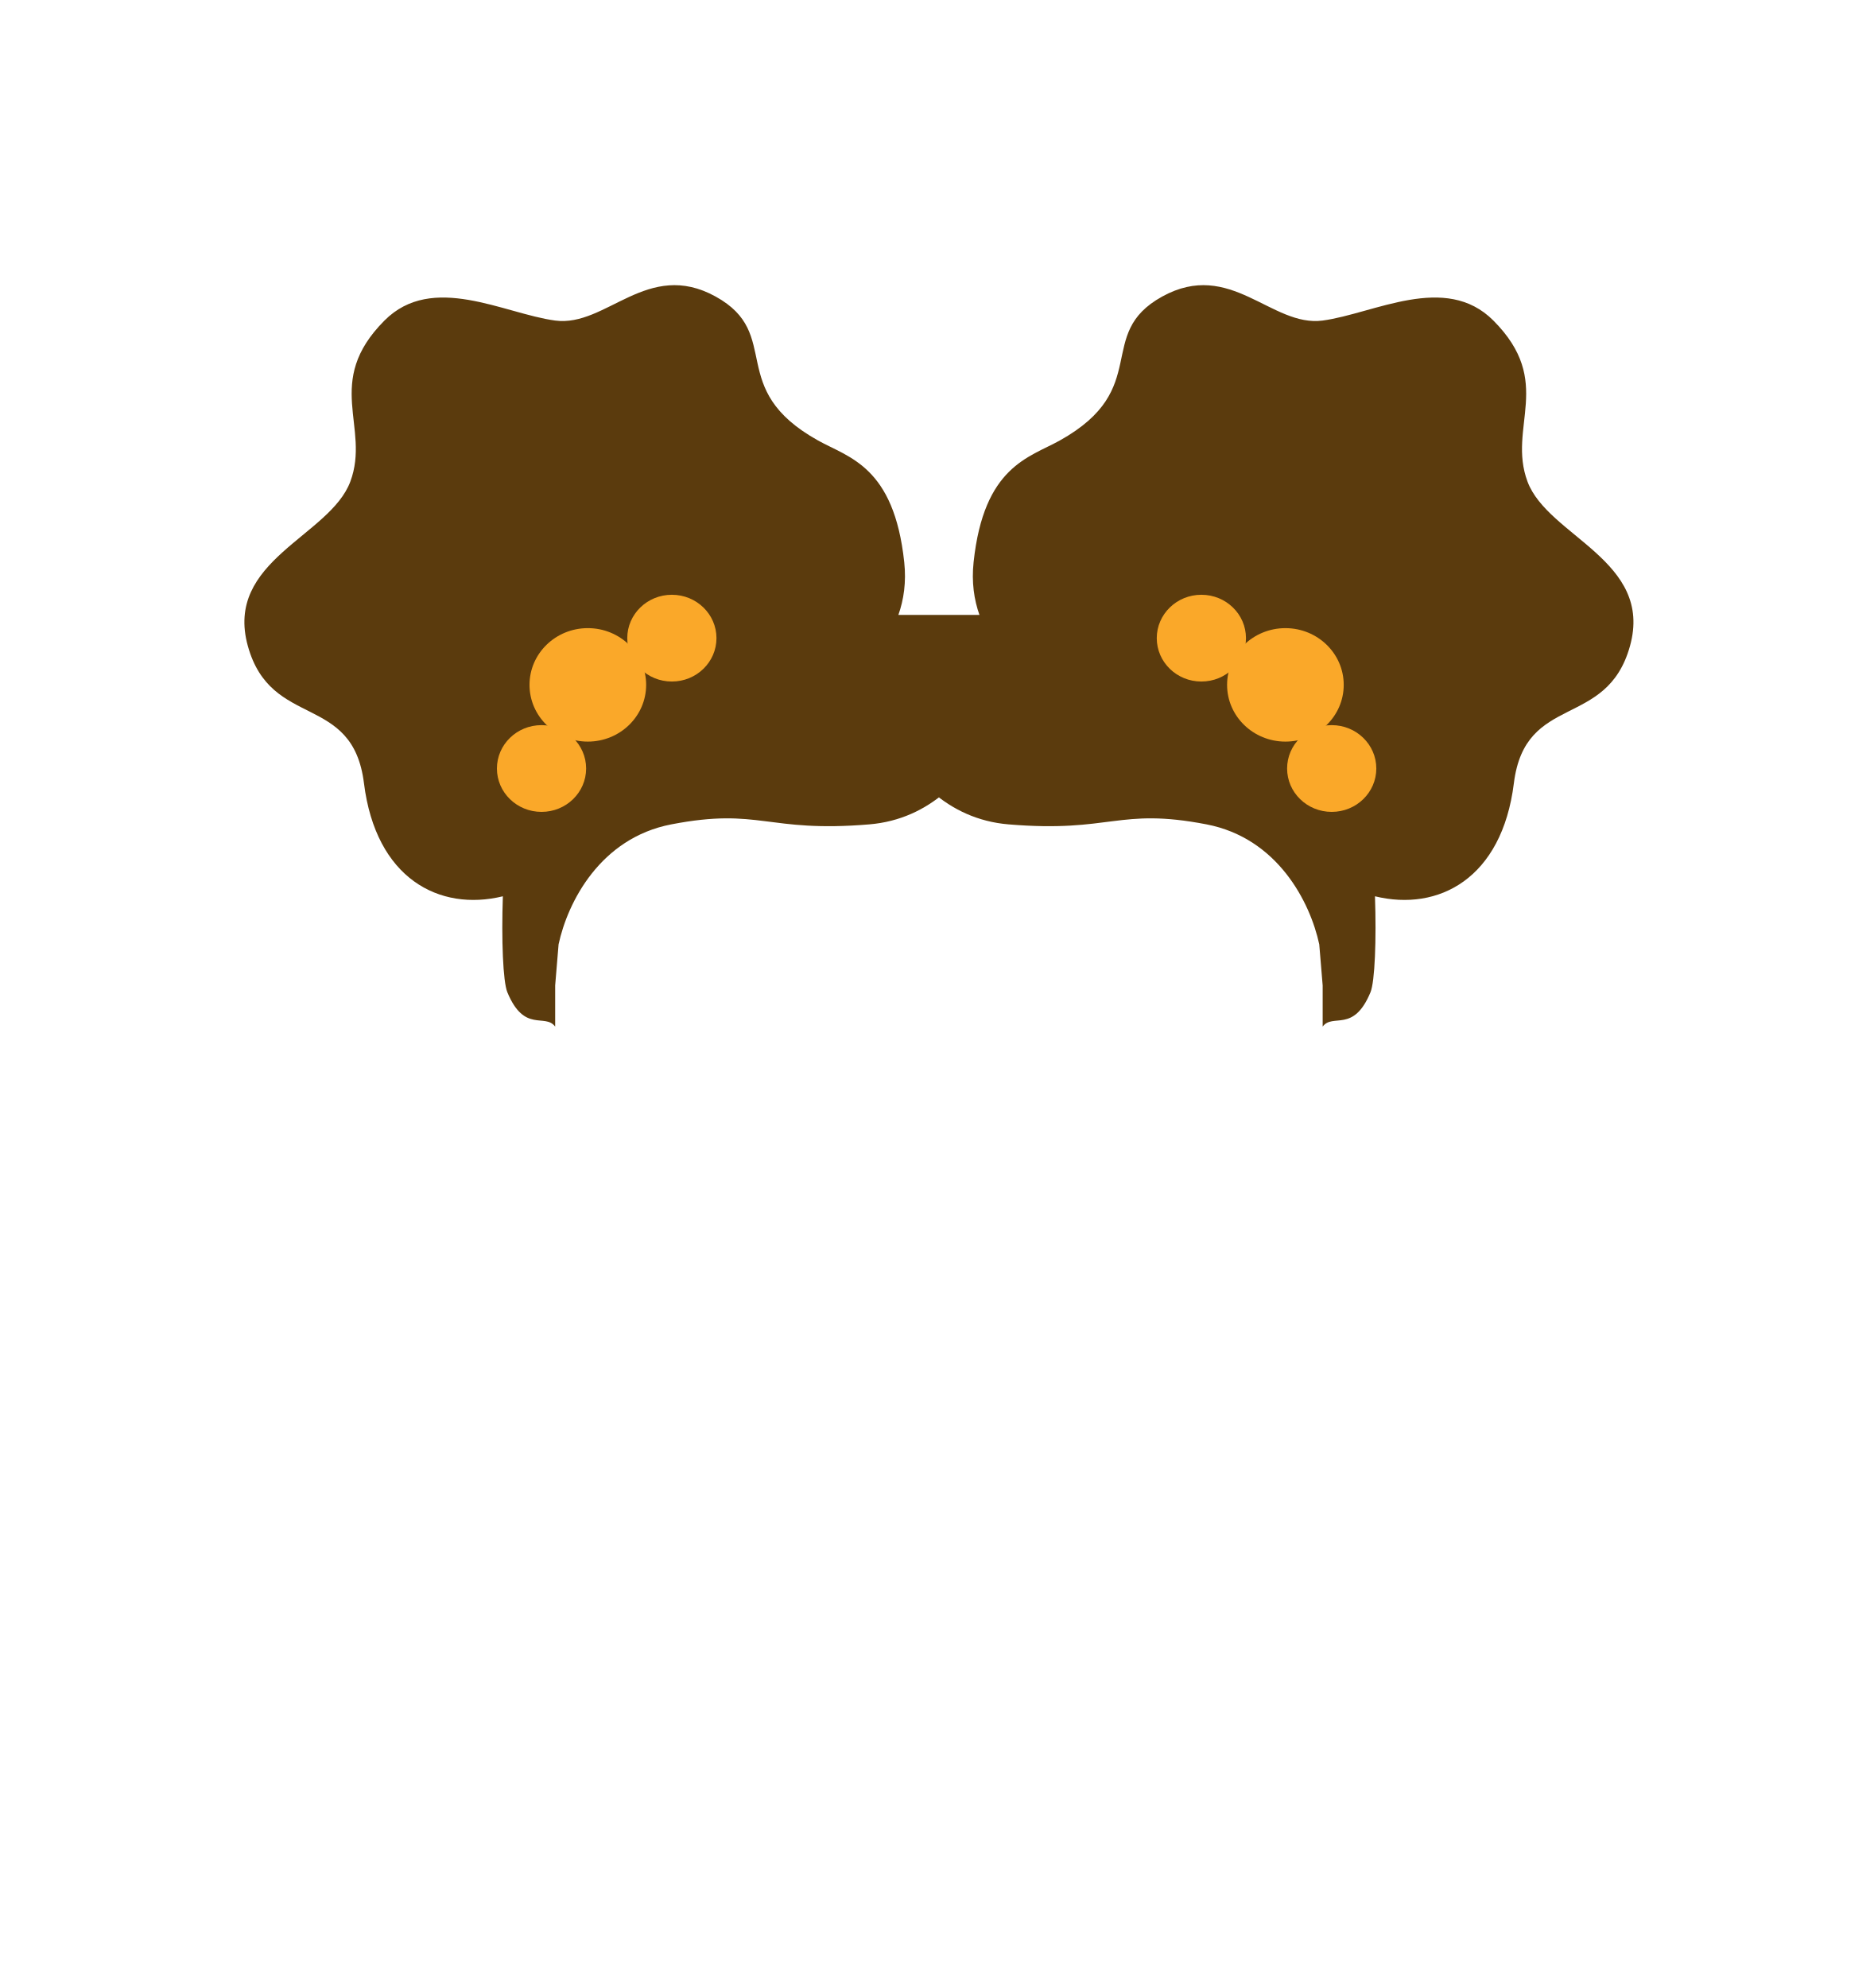
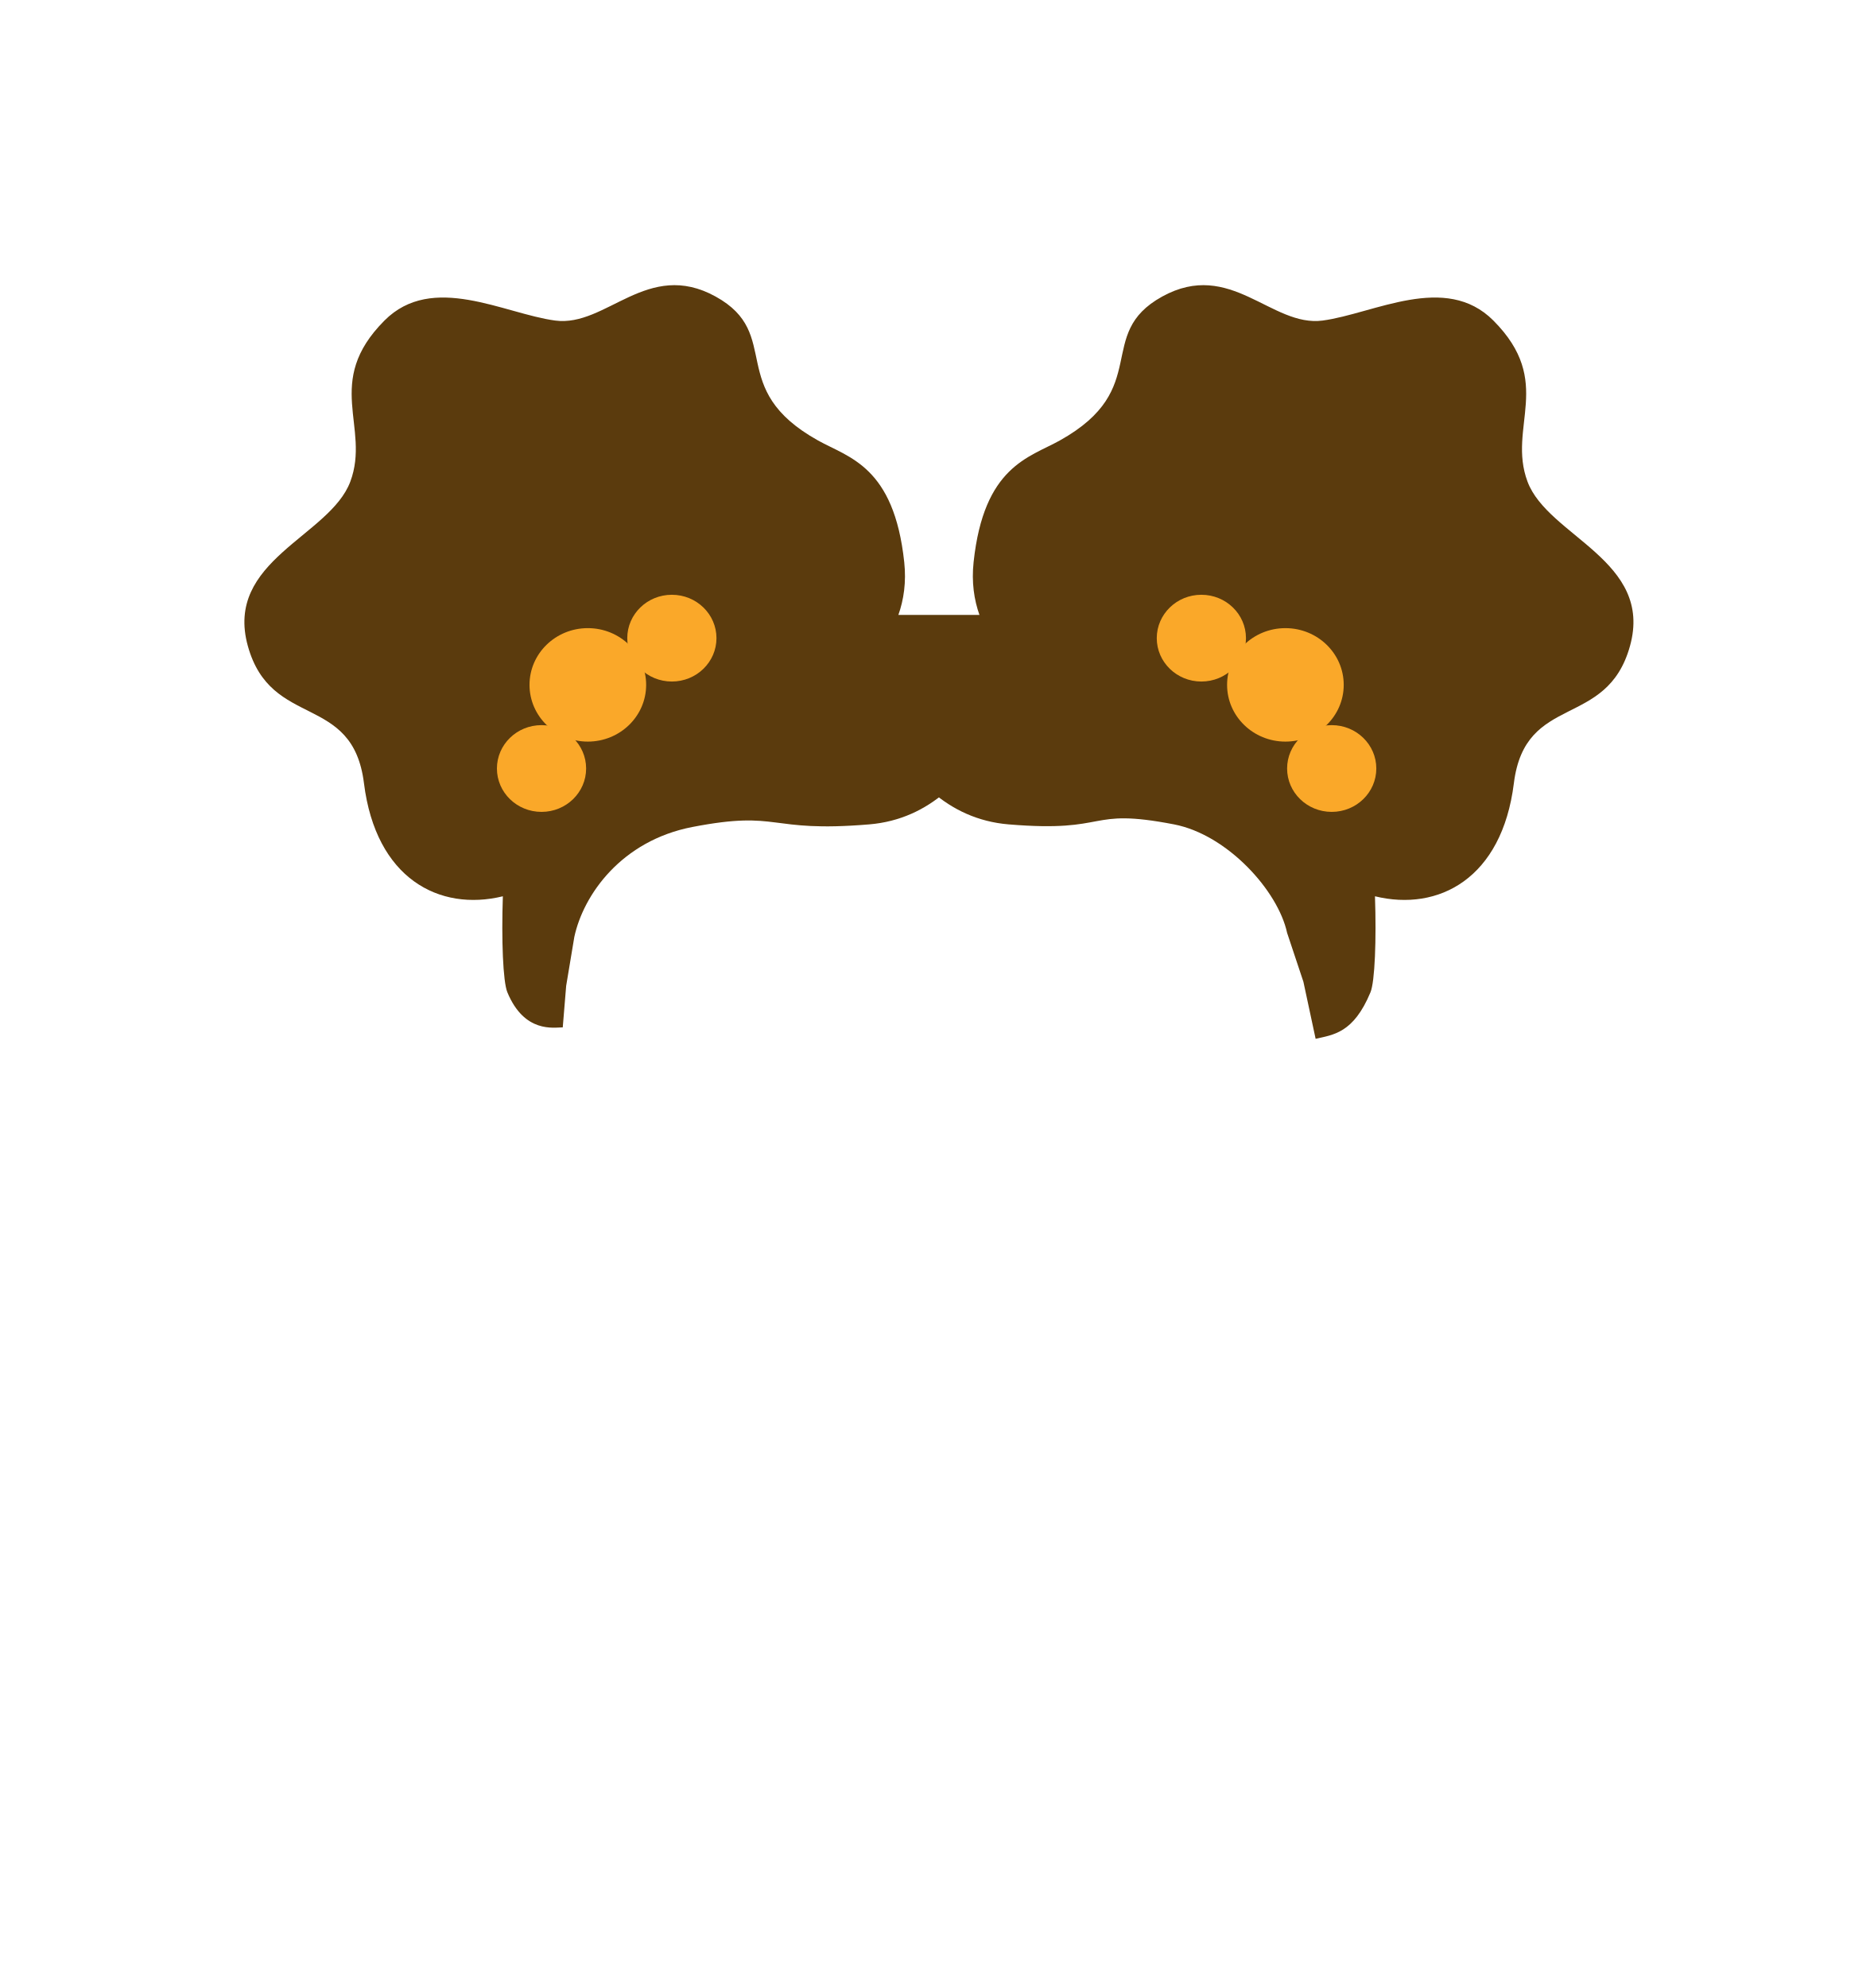
<svg xmlns="http://www.w3.org/2000/svg" width="230" height="244" viewBox="0 0 230 244" fill="none">
-   <path d="M47.194 39.343C53.083 33.432 61.863 38.501 68.149 39.343C74.436 40.184 79.466 31.771 87.848 36.398C96.23 41.025 88.975 47.684 100.422 54.066C104.194 56.169 109.743 57.221 111 69C111.26 71.44 110.948 73.599 110.272 75.5H125.5C125.779 79.707 121.797 99.919 106.708 101.181C94.081 102.237 93.297 99.077 82.4 101.181C73.682 102.863 69.686 110.716 68.569 115.904L68.15 120.952V126C66.892 124.317 64.377 126.841 62.282 121.793C61.738 120.483 61.547 115.306 61.728 110.007C53.932 111.909 46.137 107.838 44.679 96.133C43.292 84.995 33.288 89.554 30.429 79.306C27.495 68.789 40.488 65.844 43.002 59.114C45.517 52.383 39.649 46.914 47.194 39.343Z" fill="#5B3B0D" />
-   <path d="M183.32 39.343C177.431 33.432 168.651 38.501 162.364 39.343C156.077 40.184 151.048 31.771 142.665 36.398C134.283 41.025 141.538 47.684 130.092 54.066C126.32 56.169 120.771 57.221 119.514 69C119.253 71.44 119.565 73.599 120.241 75.5H105.014C104.734 79.707 108.717 99.919 123.805 101.181C136.433 102.237 137.217 99.077 148.114 101.181C156.832 102.863 160.827 110.716 161.945 115.904L162.364 120.952V126C163.621 124.317 166.136 126.841 168.232 121.793C168.776 120.483 168.967 115.306 168.785 110.007C176.581 111.909 184.377 107.838 185.835 96.133C187.222 84.995 197.226 89.554 200.085 79.306C203.019 68.789 190.026 65.844 187.511 59.114C184.996 52.383 190.864 46.914 183.32 39.343Z" fill="#5B3B0D" />
+   <path d="M47.194 39.343C53.083 33.432 61.863 38.501 68.149 39.343C74.436 40.184 79.466 31.771 87.848 36.398C96.23 41.025 88.975 47.684 100.422 54.066C104.194 56.169 109.743 57.221 111 69C111.26 71.44 110.948 73.599 110.272 75.5H125.5C125.779 79.707 121.797 99.919 106.708 101.181C94.081 102.237 95.897 99.397 85 101.5C76.282 103.183 71.618 109.812 70.5 115L69.5 121L69.081 126.096C68 126.096 64.377 126.841 62.282 121.793C61.738 120.483 61.547 115.306 61.728 110.007C53.932 111.909 46.137 107.838 44.679 96.133C43.292 84.995 33.288 89.554 30.429 79.306C27.495 68.789 40.488 65.844 43.002 59.114C45.517 52.383 39.649 46.914 47.194 39.343Z" fill="#5B3B0D" />
+   <path d="M183.32 39.343C177.431 33.432 168.651 38.501 162.364 39.343C156.077 40.184 151.048 31.771 142.665 36.398C134.283 41.025 141.538 47.684 130.092 54.066C126.32 56.169 120.771 57.221 119.514 69C119.253 71.44 119.565 73.599 120.241 75.5H105.014C104.734 79.707 108.717 99.919 123.805 101.181C136.433 102.237 133.217 99.077 144.114 101.181C150.652 102.443 156.882 109.312 158 114.5L160 120.5L161.5 127.5C163.636 127 166.136 126.841 168.232 121.793C168.776 120.483 168.967 115.306 168.785 110.007C176.581 111.909 184.377 107.838 185.835 96.133C187.222 84.995 197.226 89.554 200.085 79.306C203.019 68.789 190.026 65.844 187.511 59.114C184.996 52.383 190.864 46.914 183.32 39.343Z" fill="#5B3B0D" />
  <ellipse cx="82.475" cy="78.324" rx="5.475" ry="5.324" fill="#FAA829" />
  <ellipse cx="66.475" cy="94.324" rx="5.475" ry="5.324" fill="#FAA829" />
  <ellipse cx="72.159" cy="84.058" rx="7.159" ry="6.963" fill="#FAA829" />
  <ellipse cx="5.475" cy="5.324" rx="5.475" ry="5.324" transform="matrix(-1 0 0 1 152.949 73)" fill="#FAA829" />
  <ellipse cx="5.475" cy="5.324" rx="5.475" ry="5.324" transform="matrix(-1 0 0 1 168.949 89)" fill="#FAA829" />
  <ellipse cx="7.159" cy="6.963" rx="7.159" ry="6.963" transform="matrix(-1 0 0 1 164.949 77.0956)" fill="#FAA829" />
</svg>
